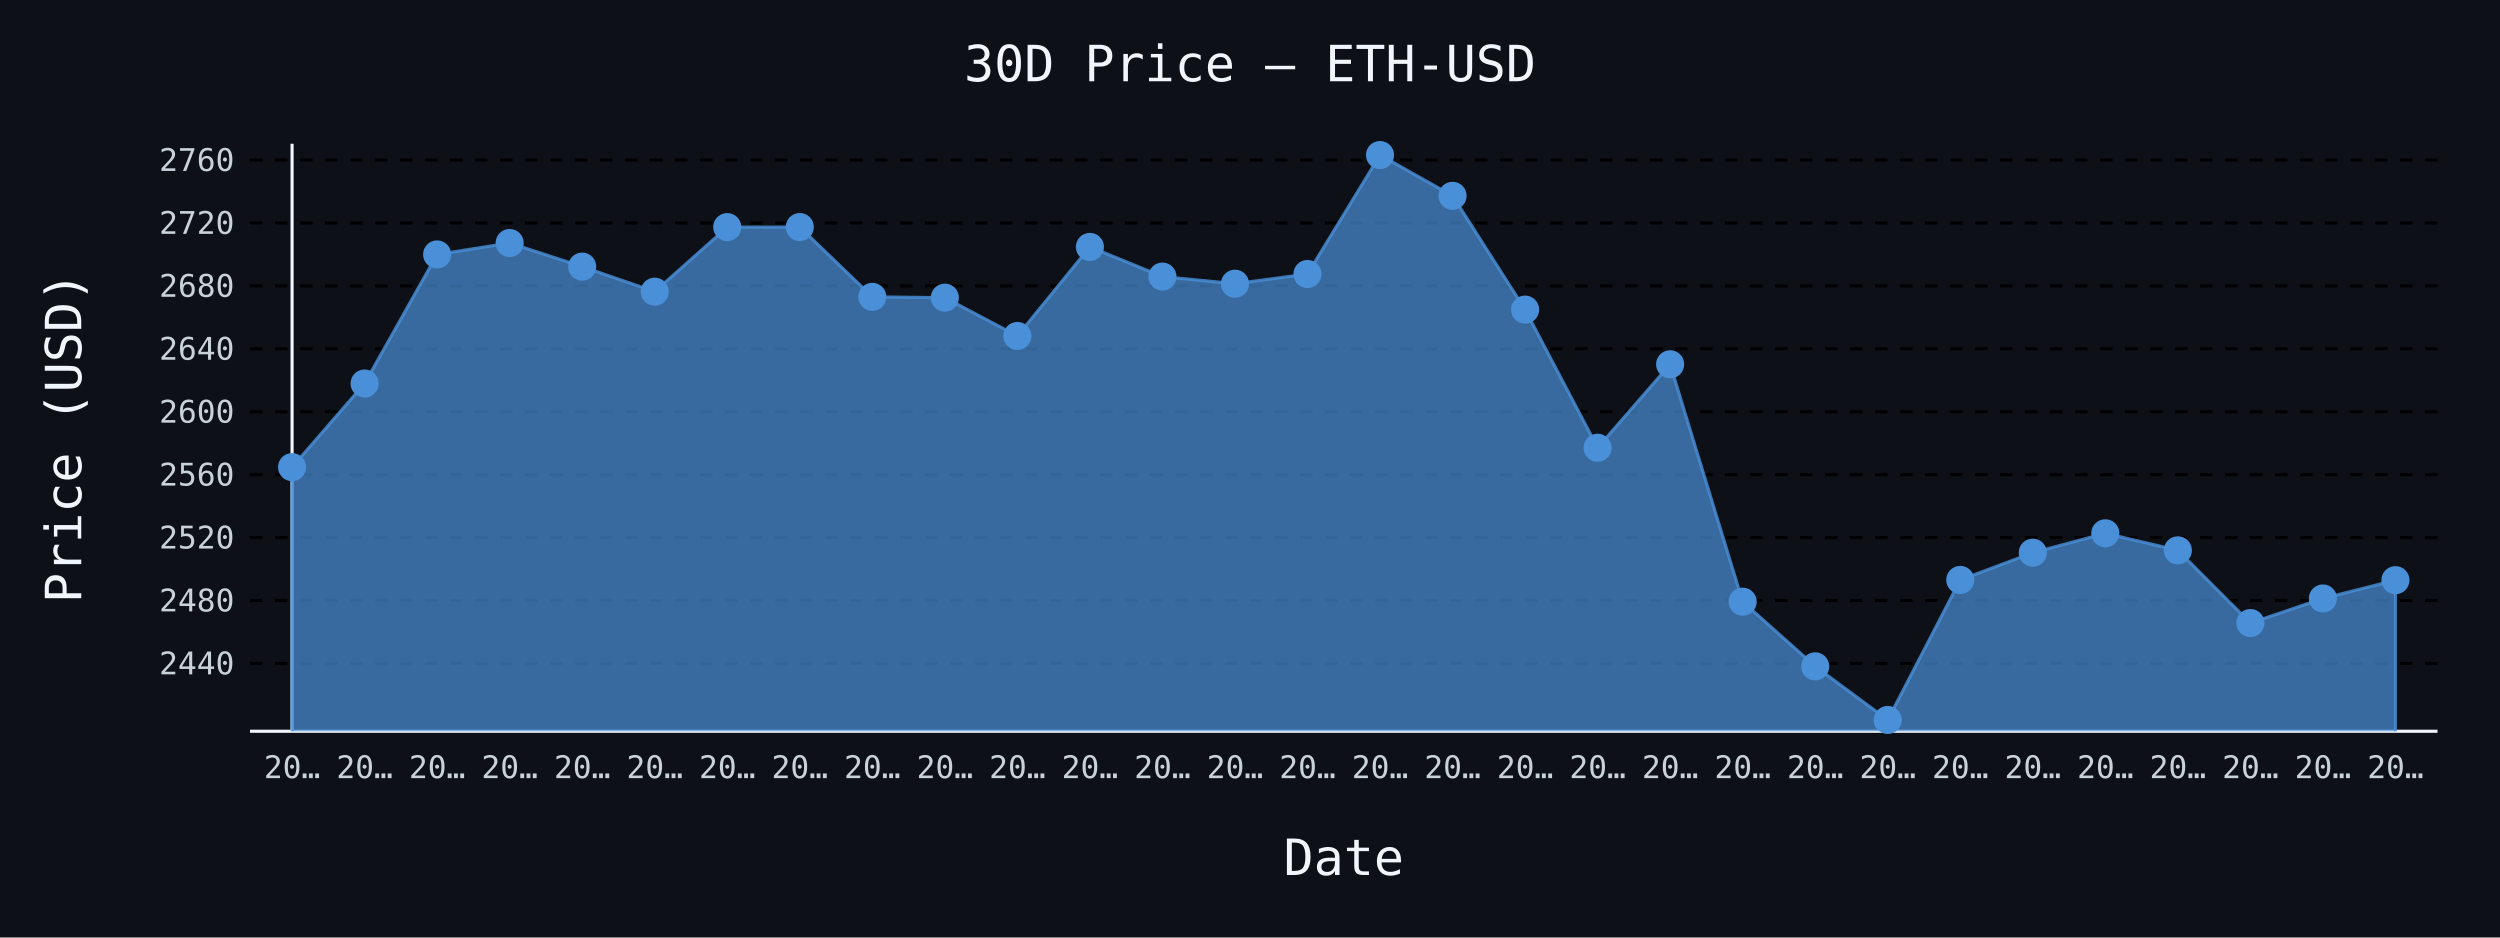
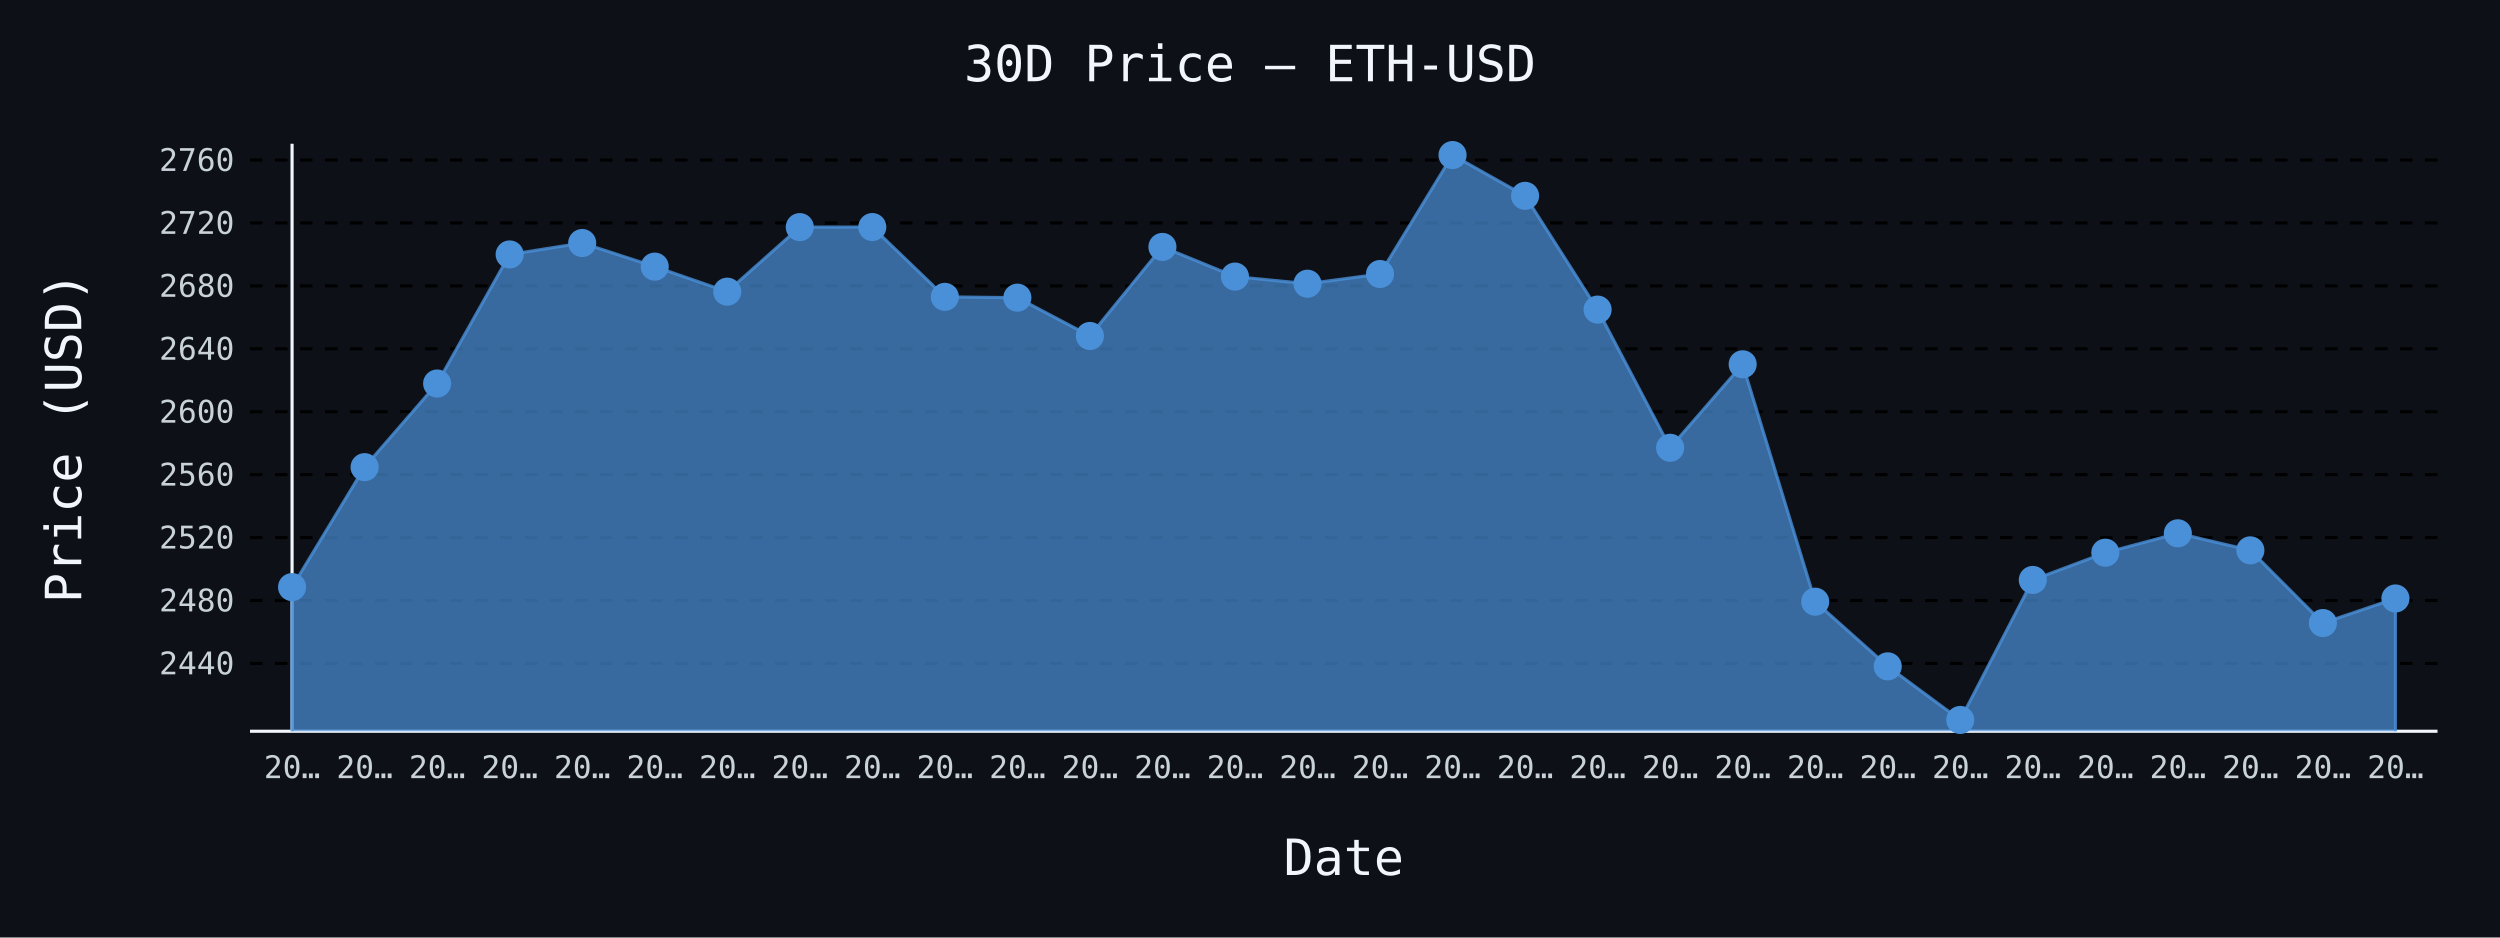
- <svg xmlns="http://www.w3.org/2000/svg" id="chart-1057fa7c-0643-44cd-9e0e-0b8db9a1cf33" class="pygal-chart" viewBox="0 0 800 300">
+ <svg xmlns="http://www.w3.org/2000/svg" id="chart-a2cc433d-555a-4bad-a6ff-414872b37894" class="pygal-chart" viewBox="0 0 800 300">
  <defs>
-     <style type="text/css">#chart-1057fa7c-0643-44cd-9e0e-0b8db9a1cf33{-webkit-user-select:none;-webkit-font-smoothing:antialiased;font-family:monospace}#chart-1057fa7c-0643-44cd-9e0e-0b8db9a1cf33 .title{font-family:monospace;font-size:16px}#chart-1057fa7c-0643-44cd-9e0e-0b8db9a1cf33 .legends .legend text{font-family:monospace;font-size:14px}#chart-1057fa7c-0643-44cd-9e0e-0b8db9a1cf33 .axis text{font-family:monospace;font-size:10px}#chart-1057fa7c-0643-44cd-9e0e-0b8db9a1cf33 .axis text.major{font-family:monospace;font-size:10px}#chart-1057fa7c-0643-44cd-9e0e-0b8db9a1cf33 .text-overlay text.value{font-family:monospace;font-size:16px}#chart-1057fa7c-0643-44cd-9e0e-0b8db9a1cf33 .text-overlay text.label{font-family:monospace;font-size:10px}#chart-1057fa7c-0643-44cd-9e0e-0b8db9a1cf33 .tooltip{font-family:monospace;font-size:14px}#chart-1057fa7c-0643-44cd-9e0e-0b8db9a1cf33 text.no_data{font-family:monospace;font-size:64px}
- #chart-1057fa7c-0643-44cd-9e0e-0b8db9a1cf33{background-color:#0d1117}#chart-1057fa7c-0643-44cd-9e0e-0b8db9a1cf33 path,#chart-1057fa7c-0643-44cd-9e0e-0b8db9a1cf33 line,#chart-1057fa7c-0643-44cd-9e0e-0b8db9a1cf33 rect,#chart-1057fa7c-0643-44cd-9e0e-0b8db9a1cf33 circle{-webkit-transition:150ms;-moz-transition:150ms;transition:150ms}#chart-1057fa7c-0643-44cd-9e0e-0b8db9a1cf33 .graph &gt; .background{fill:#0d1117}#chart-1057fa7c-0643-44cd-9e0e-0b8db9a1cf33 .plot &gt; .background{fill:#0d1117}#chart-1057fa7c-0643-44cd-9e0e-0b8db9a1cf33 .graph{fill:#c9d1d9}#chart-1057fa7c-0643-44cd-9e0e-0b8db9a1cf33 text.no_data{fill:#f0f6fc}#chart-1057fa7c-0643-44cd-9e0e-0b8db9a1cf33 .title{fill:#f0f6fc}#chart-1057fa7c-0643-44cd-9e0e-0b8db9a1cf33 .legends .legend text{fill:#c9d1d9}#chart-1057fa7c-0643-44cd-9e0e-0b8db9a1cf33 .legends .legend:hover text{fill:#f0f6fc}#chart-1057fa7c-0643-44cd-9e0e-0b8db9a1cf33 .axis .line{stroke:#f0f6fc}#chart-1057fa7c-0643-44cd-9e0e-0b8db9a1cf33 .axis .guide.line{stroke:#8b949e}#chart-1057fa7c-0643-44cd-9e0e-0b8db9a1cf33 .axis .major.line{stroke:#c9d1d9}#chart-1057fa7c-0643-44cd-9e0e-0b8db9a1cf33 .axis text.major{fill:#f0f6fc}#chart-1057fa7c-0643-44cd-9e0e-0b8db9a1cf33 .axis.y .guides:hover .guide.line,#chart-1057fa7c-0643-44cd-9e0e-0b8db9a1cf33 .line-graph .axis.x .guides:hover .guide.line,#chart-1057fa7c-0643-44cd-9e0e-0b8db9a1cf33 .stackedline-graph .axis.x .guides:hover .guide.line,#chart-1057fa7c-0643-44cd-9e0e-0b8db9a1cf33 .xy-graph .axis.x .guides:hover .guide.line{stroke:#f0f6fc}#chart-1057fa7c-0643-44cd-9e0e-0b8db9a1cf33 .axis .guides:hover text{fill:#f0f6fc}#chart-1057fa7c-0643-44cd-9e0e-0b8db9a1cf33 .reactive{fill-opacity:.7;stroke-opacity:.8;stroke-width:1}#chart-1057fa7c-0643-44cd-9e0e-0b8db9a1cf33 .ci{stroke:#c9d1d9}#chart-1057fa7c-0643-44cd-9e0e-0b8db9a1cf33 .reactive.active,#chart-1057fa7c-0643-44cd-9e0e-0b8db9a1cf33 .active .reactive{fill-opacity:.8;stroke-opacity:.9;stroke-width:4}#chart-1057fa7c-0643-44cd-9e0e-0b8db9a1cf33 .ci .reactive.active{stroke-width:1.5}#chart-1057fa7c-0643-44cd-9e0e-0b8db9a1cf33 .series text{fill:#f0f6fc}#chart-1057fa7c-0643-44cd-9e0e-0b8db9a1cf33 .tooltip rect{fill:#0d1117;stroke:#f0f6fc;-webkit-transition:opacity 150ms;-moz-transition:opacity 150ms;transition:opacity 150ms}#chart-1057fa7c-0643-44cd-9e0e-0b8db9a1cf33 .tooltip .label{fill:#c9d1d9}#chart-1057fa7c-0643-44cd-9e0e-0b8db9a1cf33 .tooltip .label{fill:#c9d1d9}#chart-1057fa7c-0643-44cd-9e0e-0b8db9a1cf33 .tooltip .legend{font-size:.8em;fill:#8b949e}#chart-1057fa7c-0643-44cd-9e0e-0b8db9a1cf33 .tooltip .x_label{font-size:.6em;fill:#f0f6fc}#chart-1057fa7c-0643-44cd-9e0e-0b8db9a1cf33 .tooltip .xlink{font-size:.5em;text-decoration:underline}#chart-1057fa7c-0643-44cd-9e0e-0b8db9a1cf33 .tooltip .value{font-size:1.5em}#chart-1057fa7c-0643-44cd-9e0e-0b8db9a1cf33 .bound{font-size:.5em}#chart-1057fa7c-0643-44cd-9e0e-0b8db9a1cf33 .max-value{font-size:.75em;fill:#8b949e}#chart-1057fa7c-0643-44cd-9e0e-0b8db9a1cf33 .map-element{fill:#0d1117;stroke:#8b949e !important}#chart-1057fa7c-0643-44cd-9e0e-0b8db9a1cf33 .map-element .reactive{fill-opacity:inherit;stroke-opacity:inherit}#chart-1057fa7c-0643-44cd-9e0e-0b8db9a1cf33 .color-0,#chart-1057fa7c-0643-44cd-9e0e-0b8db9a1cf33 .color-0 a:visited{stroke:#4a90d9;fill:#4a90d9}#chart-1057fa7c-0643-44cd-9e0e-0b8db9a1cf33 .text-overlay .color-0 text{fill:black}
- #chart-1057fa7c-0643-44cd-9e0e-0b8db9a1cf33 text.no_data{text-anchor:middle}#chart-1057fa7c-0643-44cd-9e0e-0b8db9a1cf33 .guide.line{fill:none}#chart-1057fa7c-0643-44cd-9e0e-0b8db9a1cf33 .centered{text-anchor:middle}#chart-1057fa7c-0643-44cd-9e0e-0b8db9a1cf33 .title{text-anchor:middle}#chart-1057fa7c-0643-44cd-9e0e-0b8db9a1cf33 .legends .legend text{fill-opacity:1}#chart-1057fa7c-0643-44cd-9e0e-0b8db9a1cf33 .axis.x text{text-anchor:middle}#chart-1057fa7c-0643-44cd-9e0e-0b8db9a1cf33 .axis.x:not(.web) text[transform]{text-anchor:start}#chart-1057fa7c-0643-44cd-9e0e-0b8db9a1cf33 .axis.x:not(.web) text[transform].backwards{text-anchor:end}#chart-1057fa7c-0643-44cd-9e0e-0b8db9a1cf33 .axis.y text{text-anchor:end}#chart-1057fa7c-0643-44cd-9e0e-0b8db9a1cf33 .axis.y text[transform].backwards{text-anchor:start}#chart-1057fa7c-0643-44cd-9e0e-0b8db9a1cf33 .axis.y2 text{text-anchor:start}#chart-1057fa7c-0643-44cd-9e0e-0b8db9a1cf33 .axis.y2 text[transform].backwards{text-anchor:end}#chart-1057fa7c-0643-44cd-9e0e-0b8db9a1cf33 .axis .guide.line{stroke-dasharray:4,4;stroke:black}#chart-1057fa7c-0643-44cd-9e0e-0b8db9a1cf33 .axis .major.guide.line{stroke-dasharray:6,6;stroke:black}#chart-1057fa7c-0643-44cd-9e0e-0b8db9a1cf33 .horizontal .axis.y .guide.line,#chart-1057fa7c-0643-44cd-9e0e-0b8db9a1cf33 .horizontal .axis.y2 .guide.line,#chart-1057fa7c-0643-44cd-9e0e-0b8db9a1cf33 .vertical .axis.x .guide.line{opacity:0}#chart-1057fa7c-0643-44cd-9e0e-0b8db9a1cf33 .horizontal .axis.always_show .guide.line,#chart-1057fa7c-0643-44cd-9e0e-0b8db9a1cf33 .vertical .axis.always_show .guide.line{opacity:1 !important}#chart-1057fa7c-0643-44cd-9e0e-0b8db9a1cf33 .axis.y .guides:hover .guide.line,#chart-1057fa7c-0643-44cd-9e0e-0b8db9a1cf33 .axis.y2 .guides:hover .guide.line,#chart-1057fa7c-0643-44cd-9e0e-0b8db9a1cf33 .axis.x .guides:hover .guide.line{opacity:1}#chart-1057fa7c-0643-44cd-9e0e-0b8db9a1cf33 .axis .guides:hover text{opacity:1}#chart-1057fa7c-0643-44cd-9e0e-0b8db9a1cf33 .nofill{fill:none}#chart-1057fa7c-0643-44cd-9e0e-0b8db9a1cf33 .subtle-fill{fill-opacity:.2}#chart-1057fa7c-0643-44cd-9e0e-0b8db9a1cf33 .dot{stroke-width:1px;fill-opacity:1;stroke-opacity:1}#chart-1057fa7c-0643-44cd-9e0e-0b8db9a1cf33 .dot.active{stroke-width:5px}#chart-1057fa7c-0643-44cd-9e0e-0b8db9a1cf33 .dot.negative{fill:transparent}#chart-1057fa7c-0643-44cd-9e0e-0b8db9a1cf33 text,#chart-1057fa7c-0643-44cd-9e0e-0b8db9a1cf33 tspan{stroke:none !important}#chart-1057fa7c-0643-44cd-9e0e-0b8db9a1cf33 .series text.active{opacity:1}#chart-1057fa7c-0643-44cd-9e0e-0b8db9a1cf33 .tooltip rect{fill-opacity:.95;stroke-width:.5}#chart-1057fa7c-0643-44cd-9e0e-0b8db9a1cf33 .tooltip text{fill-opacity:1}#chart-1057fa7c-0643-44cd-9e0e-0b8db9a1cf33 .showable{visibility:hidden}#chart-1057fa7c-0643-44cd-9e0e-0b8db9a1cf33 .showable.shown{visibility:visible}#chart-1057fa7c-0643-44cd-9e0e-0b8db9a1cf33 .gauge-background{fill:rgba(229,229,229,1);stroke:none}#chart-1057fa7c-0643-44cd-9e0e-0b8db9a1cf33 .bg-lines{stroke:#0d1117;stroke-width:2px}</style>
+     <style type="text/css">#chart-a2cc433d-555a-4bad-a6ff-414872b37894{-webkit-user-select:none;-webkit-font-smoothing:antialiased;font-family:monospace}#chart-a2cc433d-555a-4bad-a6ff-414872b37894 .title{font-family:monospace;font-size:16px}#chart-a2cc433d-555a-4bad-a6ff-414872b37894 .legends .legend text{font-family:monospace;font-size:14px}#chart-a2cc433d-555a-4bad-a6ff-414872b37894 .axis text{font-family:monospace;font-size:10px}#chart-a2cc433d-555a-4bad-a6ff-414872b37894 .axis text.major{font-family:monospace;font-size:10px}#chart-a2cc433d-555a-4bad-a6ff-414872b37894 .text-overlay text.value{font-family:monospace;font-size:16px}#chart-a2cc433d-555a-4bad-a6ff-414872b37894 .text-overlay text.label{font-family:monospace;font-size:10px}#chart-a2cc433d-555a-4bad-a6ff-414872b37894 .tooltip{font-family:monospace;font-size:14px}#chart-a2cc433d-555a-4bad-a6ff-414872b37894 text.no_data{font-family:monospace;font-size:64px}
+ #chart-a2cc433d-555a-4bad-a6ff-414872b37894{background-color:#0d1117}#chart-a2cc433d-555a-4bad-a6ff-414872b37894 path,#chart-a2cc433d-555a-4bad-a6ff-414872b37894 line,#chart-a2cc433d-555a-4bad-a6ff-414872b37894 rect,#chart-a2cc433d-555a-4bad-a6ff-414872b37894 circle{-webkit-transition:150ms;-moz-transition:150ms;transition:150ms}#chart-a2cc433d-555a-4bad-a6ff-414872b37894 .graph &gt; .background{fill:#0d1117}#chart-a2cc433d-555a-4bad-a6ff-414872b37894 .plot &gt; .background{fill:#0d1117}#chart-a2cc433d-555a-4bad-a6ff-414872b37894 .graph{fill:#c9d1d9}#chart-a2cc433d-555a-4bad-a6ff-414872b37894 text.no_data{fill:#f0f6fc}#chart-a2cc433d-555a-4bad-a6ff-414872b37894 .title{fill:#f0f6fc}#chart-a2cc433d-555a-4bad-a6ff-414872b37894 .legends .legend text{fill:#c9d1d9}#chart-a2cc433d-555a-4bad-a6ff-414872b37894 .legends .legend:hover text{fill:#f0f6fc}#chart-a2cc433d-555a-4bad-a6ff-414872b37894 .axis .line{stroke:#f0f6fc}#chart-a2cc433d-555a-4bad-a6ff-414872b37894 .axis .guide.line{stroke:#8b949e}#chart-a2cc433d-555a-4bad-a6ff-414872b37894 .axis .major.line{stroke:#c9d1d9}#chart-a2cc433d-555a-4bad-a6ff-414872b37894 .axis text.major{fill:#f0f6fc}#chart-a2cc433d-555a-4bad-a6ff-414872b37894 .axis.y .guides:hover .guide.line,#chart-a2cc433d-555a-4bad-a6ff-414872b37894 .line-graph .axis.x .guides:hover .guide.line,#chart-a2cc433d-555a-4bad-a6ff-414872b37894 .stackedline-graph .axis.x .guides:hover .guide.line,#chart-a2cc433d-555a-4bad-a6ff-414872b37894 .xy-graph .axis.x .guides:hover .guide.line{stroke:#f0f6fc}#chart-a2cc433d-555a-4bad-a6ff-414872b37894 .axis .guides:hover text{fill:#f0f6fc}#chart-a2cc433d-555a-4bad-a6ff-414872b37894 .reactive{fill-opacity:.7;stroke-opacity:.8;stroke-width:1}#chart-a2cc433d-555a-4bad-a6ff-414872b37894 .ci{stroke:#c9d1d9}#chart-a2cc433d-555a-4bad-a6ff-414872b37894 .reactive.active,#chart-a2cc433d-555a-4bad-a6ff-414872b37894 .active .reactive{fill-opacity:.8;stroke-opacity:.9;stroke-width:4}#chart-a2cc433d-555a-4bad-a6ff-414872b37894 .ci .reactive.active{stroke-width:1.5}#chart-a2cc433d-555a-4bad-a6ff-414872b37894 .series text{fill:#f0f6fc}#chart-a2cc433d-555a-4bad-a6ff-414872b37894 .tooltip rect{fill:#0d1117;stroke:#f0f6fc;-webkit-transition:opacity 150ms;-moz-transition:opacity 150ms;transition:opacity 150ms}#chart-a2cc433d-555a-4bad-a6ff-414872b37894 .tooltip .label{fill:#c9d1d9}#chart-a2cc433d-555a-4bad-a6ff-414872b37894 .tooltip .label{fill:#c9d1d9}#chart-a2cc433d-555a-4bad-a6ff-414872b37894 .tooltip .legend{font-size:.8em;fill:#8b949e}#chart-a2cc433d-555a-4bad-a6ff-414872b37894 .tooltip .x_label{font-size:.6em;fill:#f0f6fc}#chart-a2cc433d-555a-4bad-a6ff-414872b37894 .tooltip .xlink{font-size:.5em;text-decoration:underline}#chart-a2cc433d-555a-4bad-a6ff-414872b37894 .tooltip .value{font-size:1.5em}#chart-a2cc433d-555a-4bad-a6ff-414872b37894 .bound{font-size:.5em}#chart-a2cc433d-555a-4bad-a6ff-414872b37894 .max-value{font-size:.75em;fill:#8b949e}#chart-a2cc433d-555a-4bad-a6ff-414872b37894 .map-element{fill:#0d1117;stroke:#8b949e !important}#chart-a2cc433d-555a-4bad-a6ff-414872b37894 .map-element .reactive{fill-opacity:inherit;stroke-opacity:inherit}#chart-a2cc433d-555a-4bad-a6ff-414872b37894 .color-0,#chart-a2cc433d-555a-4bad-a6ff-414872b37894 .color-0 a:visited{stroke:#4a90d9;fill:#4a90d9}#chart-a2cc433d-555a-4bad-a6ff-414872b37894 .text-overlay .color-0 text{fill:black}
+ #chart-a2cc433d-555a-4bad-a6ff-414872b37894 text.no_data{text-anchor:middle}#chart-a2cc433d-555a-4bad-a6ff-414872b37894 .guide.line{fill:none}#chart-a2cc433d-555a-4bad-a6ff-414872b37894 .centered{text-anchor:middle}#chart-a2cc433d-555a-4bad-a6ff-414872b37894 .title{text-anchor:middle}#chart-a2cc433d-555a-4bad-a6ff-414872b37894 .legends .legend text{fill-opacity:1}#chart-a2cc433d-555a-4bad-a6ff-414872b37894 .axis.x text{text-anchor:middle}#chart-a2cc433d-555a-4bad-a6ff-414872b37894 .axis.x:not(.web) text[transform]{text-anchor:start}#chart-a2cc433d-555a-4bad-a6ff-414872b37894 .axis.x:not(.web) text[transform].backwards{text-anchor:end}#chart-a2cc433d-555a-4bad-a6ff-414872b37894 .axis.y text{text-anchor:end}#chart-a2cc433d-555a-4bad-a6ff-414872b37894 .axis.y text[transform].backwards{text-anchor:start}#chart-a2cc433d-555a-4bad-a6ff-414872b37894 .axis.y2 text{text-anchor:start}#chart-a2cc433d-555a-4bad-a6ff-414872b37894 .axis.y2 text[transform].backwards{text-anchor:end}#chart-a2cc433d-555a-4bad-a6ff-414872b37894 .axis .guide.line{stroke-dasharray:4,4;stroke:black}#chart-a2cc433d-555a-4bad-a6ff-414872b37894 .axis .major.guide.line{stroke-dasharray:6,6;stroke:black}#chart-a2cc433d-555a-4bad-a6ff-414872b37894 .horizontal .axis.y .guide.line,#chart-a2cc433d-555a-4bad-a6ff-414872b37894 .horizontal .axis.y2 .guide.line,#chart-a2cc433d-555a-4bad-a6ff-414872b37894 .vertical .axis.x .guide.line{opacity:0}#chart-a2cc433d-555a-4bad-a6ff-414872b37894 .horizontal .axis.always_show .guide.line,#chart-a2cc433d-555a-4bad-a6ff-414872b37894 .vertical .axis.always_show .guide.line{opacity:1 !important}#chart-a2cc433d-555a-4bad-a6ff-414872b37894 .axis.y .guides:hover .guide.line,#chart-a2cc433d-555a-4bad-a6ff-414872b37894 .axis.y2 .guides:hover .guide.line,#chart-a2cc433d-555a-4bad-a6ff-414872b37894 .axis.x .guides:hover .guide.line{opacity:1}#chart-a2cc433d-555a-4bad-a6ff-414872b37894 .axis .guides:hover text{opacity:1}#chart-a2cc433d-555a-4bad-a6ff-414872b37894 .nofill{fill:none}#chart-a2cc433d-555a-4bad-a6ff-414872b37894 .subtle-fill{fill-opacity:.2}#chart-a2cc433d-555a-4bad-a6ff-414872b37894 .dot{stroke-width:1px;fill-opacity:1;stroke-opacity:1}#chart-a2cc433d-555a-4bad-a6ff-414872b37894 .dot.active{stroke-width:5px}#chart-a2cc433d-555a-4bad-a6ff-414872b37894 .dot.negative{fill:transparent}#chart-a2cc433d-555a-4bad-a6ff-414872b37894 text,#chart-a2cc433d-555a-4bad-a6ff-414872b37894 tspan{stroke:none !important}#chart-a2cc433d-555a-4bad-a6ff-414872b37894 .series text.active{opacity:1}#chart-a2cc433d-555a-4bad-a6ff-414872b37894 .tooltip rect{fill-opacity:.95;stroke-width:.5}#chart-a2cc433d-555a-4bad-a6ff-414872b37894 .tooltip text{fill-opacity:1}#chart-a2cc433d-555a-4bad-a6ff-414872b37894 .showable{visibility:hidden}#chart-a2cc433d-555a-4bad-a6ff-414872b37894 .showable.shown{visibility:visible}#chart-a2cc433d-555a-4bad-a6ff-414872b37894 .gauge-background{fill:rgba(229,229,229,1);stroke:none}#chart-a2cc433d-555a-4bad-a6ff-414872b37894 .bg-lines{stroke:#0d1117;stroke-width:2px}</style>
  </defs>
  <g class="graph line-graph vertical">
    <rect x="0" y="0" width="800" height="300" class="background" />
    <g transform="translate(80, 46)" class="plot">
      <rect x="0" y="0" width="700.0" height="188" class="background" />
      <g class="axis y always_show">
        <path d="M0 188 h700" class="line" />
        <g class="guides">
          <path d="M0 166.293 h700" class="guide line" />
          <text x="-5" y="169.793" class="">2440</text>
        </g>
        <g class="guides">
          <path d="M0 146.157 h700" class="guide line" />
          <text x="-5" y="149.657" class="">2480</text>
        </g>
        <g class="guides">
          <path d="M0 126.021 h700" class="guide line" />
          <text x="-5" y="129.521" class="">2520</text>
        </g>
        <g class="guides">
          <path d="M0 105.885 h700" class="guide line" />
          <text x="-5" y="109.385" class="">2560</text>
        </g>
        <g class="guides">
          <path d="M0 85.749 h700" class="guide line" />
          <text x="-5" y="89.249" class="">2600</text>
        </g>
        <g class="guides">
          <path d="M0 65.614 h700" class="guide line" />
          <text x="-5" y="69.114" class="">2640</text>
        </g>
        <g class="guides">
          <path d="M0 45.478 h700" class="guide line" />
          <text x="-5" y="48.978" class="">2680</text>
        </g>
        <g class="guides">
          <path d="M0 25.342 h700" class="guide line" />
          <text x="-5" y="28.842" class="">2720</text>
        </g>
        <g class="guides">
          <path d="M0 5.206 h700" class="guide line" />
          <text x="-5" y="8.706" class="">2760</text>
        </g>
      </g>
      <g class="axis x">
        <g class="guides">
          <path d="M13.462 0 v188" class="line" />
          <text x="13.462" y="203.0" class="">20…</text>
        </g>
        <g class="guides">
          <path d="M36.671 0 v188" class="guide line" />
          <text x="36.671" y="203.0" class="">20…</text>
        </g>
        <g class="guides">
          <path d="M59.881 0 v188" class="guide line" />
          <text x="59.881" y="203.0" class="">20…</text>
        </g>
        <g class="guides">
          <path d="M83.09 0 v188" class="guide line" />
          <text x="83.09" y="203.0" class="">20…</text>
        </g>
        <g class="guides">
          <path d="M106.3 0 v188" class="guide line" />
          <text x="106.3" y="203.0" class="">20…</text>
        </g>
        <g class="guides">
          <path d="M129.509 0 v188" class="guide line" />
          <text x="129.509" y="203.0" class="">20…</text>
        </g>
        <g class="guides">
          <path d="M152.719 0 v188" class="guide line" />
          <text x="152.719" y="203.0" class="">20…</text>
        </g>
        <g class="guides">
          <path d="M175.928 0 v188" class="guide line" />
          <text x="175.928" y="203.0" class="">20…</text>
        </g>
        <g class="guides">
          <path d="M199.138 0 v188" class="guide line" />
          <text x="199.138" y="203.0" class="">20…</text>
        </g>
        <g class="guides">
          <path d="M222.347 0 v188" class="guide line" />
          <text x="222.347" y="203.0" class="">20…</text>
        </g>
        <g class="guides">
          <path d="M245.557 0 v188" class="guide line" />
          <text x="245.557" y="203.0" class="">20…</text>
        </g>
        <g class="guides">
          <path d="M268.767 0 v188" class="guide line" />
          <text x="268.767" y="203.0" class="">20…</text>
        </g>
        <g class="guides">
          <path d="M291.976 0 v188" class="guide line" />
          <text x="291.976" y="203.0" class="">20…</text>
        </g>
        <g class="guides">
          <path d="M315.186 0 v188" class="guide line" />
          <text x="315.186" y="203.0" class="">20…</text>
        </g>
        <g class="guides">
          <path d="M338.395 0 v188" class="guide line" />
          <text x="338.395" y="203.0" class="">20…</text>
        </g>
        <g class="guides">
          <path d="M361.605 0 v188" class="guide line" />
          <text x="361.605" y="203.0" class="">20…</text>
        </g>
        <g class="guides">
          <path d="M384.814 0 v188" class="guide line" />
          <text x="384.814" y="203.0" class="">20…</text>
        </g>
        <g class="guides">
          <path d="M408.024 0 v188" class="guide line" />
          <text x="408.024" y="203.0" class="">20…</text>
        </g>
        <g class="guides">
          <path d="M431.233 0 v188" class="guide line" />
          <text x="431.233" y="203.0" class="">20…</text>
        </g>
        <g class="guides">
          <path d="M454.443 0 v188" class="guide line" />
          <text x="454.443" y="203.0" class="">20…</text>
        </g>
        <g class="guides">
          <path d="M477.653 0 v188" class="guide line" />
          <text x="477.653" y="203.0" class="">20…</text>
        </g>
        <g class="guides">
          <path d="M500.862 0 v188" class="guide line" />
          <text x="500.862" y="203.0" class="">20…</text>
        </g>
        <g class="guides">
          <path d="M524.072 0 v188" class="guide line" />
          <text x="524.072" y="203.0" class="">20…</text>
        </g>
        <g class="guides">
          <path d="M547.281 0 v188" class="guide line" />
          <text x="547.281" y="203.0" class="">20…</text>
        </g>
        <g class="guides">
          <path d="M570.491 0 v188" class="guide line" />
          <text x="570.491" y="203.0" class="">20…</text>
        </g>
        <g class="guides">
          <path d="M593.7 0 v188" class="guide line" />
          <text x="593.7" y="203.0" class="">20…</text>
        </g>
        <g class="guides">
          <path d="M616.91 0 v188" class="guide line" />
          <text x="616.91" y="203.0" class="">20…</text>
        </g>
        <g class="guides">
          <path d="M640.119 0 v188" class="guide line" />
          <text x="640.119" y="203.0" class="">20…</text>
        </g>
        <g class="guides">
          <path d="M663.329 0 v188" class="guide line" />
          <text x="663.329" y="203.0" class="">20…</text>
        </g>
        <g class="guides">
          <path d="M686.538 0 v188" class="guide line" />
          <text x="686.538" y="203.0" class="">20…</text>
        </g>
      </g>
      <g class="series serie-0 color-0">
-         <path d="M13.462 188 L13.462 103.489 36.671 76.729 59.881 35.42 83.09 31.765 106.3 39.316 129.509 47.335 152.719 26.676 175.928 26.656 199.138 48.996 222.347 49.253 245.557 61.511 268.767 33.014 291.976 42.508 315.186 44.788 338.395 41.682 361.605 3.615 384.814 16.668 408.024 53.074 431.233 97.287 454.443 70.577 477.653 146.539 500.862 167.234 524.072 184.385 547.281 139.582 570.491 130.864 593.7 124.657 616.91 130.109 640.119 153.375 663.329 145.512 686.538 139.653 686.538 188" class="line reactive" />
+         <path d="M13.462 188 L13.462 141.873 36.671 103.489 59.881 76.729 83.09 35.42 106.3 31.765 129.509 39.316 152.719 47.335 175.928 26.676 199.138 26.656 222.347 48.996 245.557 49.253 268.767 61.511 291.976 33.014 315.186 42.508 338.395 44.788 361.605 41.682 384.814 3.615 408.024 16.668 431.233 53.074 454.443 97.287 477.653 70.577 500.862 146.539 524.072 167.234 547.281 184.385 570.491 139.582 593.7 130.864 616.91 124.657 640.119 130.109 663.329 153.375 686.538 145.512 686.538 188" class="line reactive" />
      </g>
    </g>
    <g class="titles">
      <text x="400.0" y="26" class="title plot_title">30D Price — ETH-USD</text>
      <text x="430.0" y="280" class="title">Date</text>
      <text x="0" y="166.0" class="title" transform="rotate(-90 0 140)">Price (USD)</text>
    </g>
    <g transform="translate(80, 46)" class="plot overlay">
      <g class="series serie-0 color-0">
        <g class="dots">
-           <circle cx="13.462" cy="103.489" r="4" class="dot reactive tooltip-trigger" />
-         </g>
-         <g class="dots">
-           <circle cx="36.671" cy="76.729" r="4" class="dot reactive tooltip-trigger" />
-         </g>
-         <g class="dots">
-           <circle cx="59.881" cy="35.42" r="4" class="dot reactive tooltip-trigger" />
-         </g>
-         <g class="dots">
-           <circle cx="83.09" cy="31.765" r="4" class="dot reactive tooltip-trigger" />
-         </g>
-         <g class="dots">
-           <circle cx="106.3" cy="39.316" r="4" class="dot reactive tooltip-trigger" />
-         </g>
-         <g class="dots">
-           <circle cx="129.509" cy="47.335" r="4" class="dot reactive tooltip-trigger" />
-         </g>
-         <g class="dots">
-           <circle cx="152.719" cy="26.676" r="4" class="dot reactive tooltip-trigger" />
-         </g>
-         <g class="dots">
-           <circle cx="175.928" cy="26.656" r="4" class="dot reactive tooltip-trigger" />
-         </g>
-         <g class="dots">
-           <circle cx="199.138" cy="48.996" r="4" class="dot reactive tooltip-trigger" />
-         </g>
-         <g class="dots">
-           <circle cx="222.347" cy="49.253" r="4" class="dot reactive tooltip-trigger" />
-         </g>
-         <g class="dots">
-           <circle cx="245.557" cy="61.511" r="4" class="dot reactive tooltip-trigger" />
-         </g>
-         <g class="dots">
-           <circle cx="268.767" cy="33.014" r="4" class="dot reactive tooltip-trigger" />
-         </g>
-         <g class="dots">
-           <circle cx="291.976" cy="42.508" r="4" class="dot reactive tooltip-trigger" />
-         </g>
-         <g class="dots">
-           <circle cx="315.186" cy="44.788" r="4" class="dot reactive tooltip-trigger" />
-         </g>
-         <g class="dots">
-           <circle cx="338.395" cy="41.682" r="4" class="dot reactive tooltip-trigger" />
-         </g>
-         <g class="dots">
-           <circle cx="361.605" cy="3.615" r="4" class="dot reactive tooltip-trigger" />
-         </g>
-         <g class="dots">
-           <circle cx="384.814" cy="16.668" r="4" class="dot reactive tooltip-trigger" />
-         </g>
-         <g class="dots">
-           <circle cx="408.024" cy="53.074" r="4" class="dot reactive tooltip-trigger" />
-         </g>
-         <g class="dots">
-           <circle cx="431.233" cy="97.287" r="4" class="dot reactive tooltip-trigger" />
-         </g>
-         <g class="dots">
-           <circle cx="454.443" cy="70.577" r="4" class="dot reactive tooltip-trigger" />
-         </g>
-         <g class="dots">
-           <circle cx="477.653" cy="146.539" r="4" class="dot reactive tooltip-trigger" />
-         </g>
-         <g class="dots">
-           <circle cx="500.862" cy="167.234" r="4" class="dot reactive tooltip-trigger" />
-         </g>
-         <g class="dots">
-           <circle cx="524.072" cy="184.385" r="4" class="dot reactive tooltip-trigger" />
-         </g>
-         <g class="dots">
-           <circle cx="547.281" cy="139.582" r="4" class="dot reactive tooltip-trigger" />
-         </g>
-         <g class="dots">
-           <circle cx="570.491" cy="130.864" r="4" class="dot reactive tooltip-trigger" />
-         </g>
-         <g class="dots">
-           <circle cx="593.7" cy="124.657" r="4" class="dot reactive tooltip-trigger" />
-         </g>
-         <g class="dots">
-           <circle cx="616.91" cy="130.109" r="4" class="dot reactive tooltip-trigger" />
-         </g>
-         <g class="dots">
-           <circle cx="640.119" cy="153.375" r="4" class="dot reactive tooltip-trigger" />
-         </g>
-         <g class="dots">
-           <circle cx="663.329" cy="145.512" r="4" class="dot reactive tooltip-trigger" />
-         </g>
-         <g class="dots">
-           <circle cx="686.538" cy="139.653" r="4" class="dot reactive tooltip-trigger" />
+           <circle cx="13.462" cy="141.873" r="4" class="dot reactive tooltip-trigger" />
+         </g>
+         <g class="dots">
+           <circle cx="36.671" cy="103.489" r="4" class="dot reactive tooltip-trigger" />
+         </g>
+         <g class="dots">
+           <circle cx="59.881" cy="76.729" r="4" class="dot reactive tooltip-trigger" />
+         </g>
+         <g class="dots">
+           <circle cx="83.09" cy="35.42" r="4" class="dot reactive tooltip-trigger" />
+         </g>
+         <g class="dots">
+           <circle cx="106.3" cy="31.765" r="4" class="dot reactive tooltip-trigger" />
+         </g>
+         <g class="dots">
+           <circle cx="129.509" cy="39.316" r="4" class="dot reactive tooltip-trigger" />
+         </g>
+         <g class="dots">
+           <circle cx="152.719" cy="47.335" r="4" class="dot reactive tooltip-trigger" />
+         </g>
+         <g class="dots">
+           <circle cx="175.928" cy="26.676" r="4" class="dot reactive tooltip-trigger" />
+         </g>
+         <g class="dots">
+           <circle cx="199.138" cy="26.656" r="4" class="dot reactive tooltip-trigger" />
+         </g>
+         <g class="dots">
+           <circle cx="222.347" cy="48.996" r="4" class="dot reactive tooltip-trigger" />
+         </g>
+         <g class="dots">
+           <circle cx="245.557" cy="49.253" r="4" class="dot reactive tooltip-trigger" />
+         </g>
+         <g class="dots">
+           <circle cx="268.767" cy="61.511" r="4" class="dot reactive tooltip-trigger" />
+         </g>
+         <g class="dots">
+           <circle cx="291.976" cy="33.014" r="4" class="dot reactive tooltip-trigger" />
+         </g>
+         <g class="dots">
+           <circle cx="315.186" cy="42.508" r="4" class="dot reactive tooltip-trigger" />
+         </g>
+         <g class="dots">
+           <circle cx="338.395" cy="44.788" r="4" class="dot reactive tooltip-trigger" />
+         </g>
+         <g class="dots">
+           <circle cx="361.605" cy="41.682" r="4" class="dot reactive tooltip-trigger" />
+         </g>
+         <g class="dots">
+           <circle cx="384.814" cy="3.615" r="4" class="dot reactive tooltip-trigger" />
+         </g>
+         <g class="dots">
+           <circle cx="408.024" cy="16.668" r="4" class="dot reactive tooltip-trigger" />
+         </g>
+         <g class="dots">
+           <circle cx="431.233" cy="53.074" r="4" class="dot reactive tooltip-trigger" />
+         </g>
+         <g class="dots">
+           <circle cx="454.443" cy="97.287" r="4" class="dot reactive tooltip-trigger" />
+         </g>
+         <g class="dots">
+           <circle cx="477.653" cy="70.577" r="4" class="dot reactive tooltip-trigger" />
+         </g>
+         <g class="dots">
+           <circle cx="500.862" cy="146.539" r="4" class="dot reactive tooltip-trigger" />
+         </g>
+         <g class="dots">
+           <circle cx="524.072" cy="167.234" r="4" class="dot reactive tooltip-trigger" />
+         </g>
+         <g class="dots">
+           <circle cx="547.281" cy="184.385" r="4" class="dot reactive tooltip-trigger" />
+         </g>
+         <g class="dots">
+           <circle cx="570.491" cy="139.582" r="4" class="dot reactive tooltip-trigger" />
+         </g>
+         <g class="dots">
+           <circle cx="593.7" cy="130.864" r="4" class="dot reactive tooltip-trigger" />
+         </g>
+         <g class="dots">
+           <circle cx="616.91" cy="124.657" r="4" class="dot reactive tooltip-trigger" />
+         </g>
+         <g class="dots">
+           <circle cx="640.119" cy="130.109" r="4" class="dot reactive tooltip-trigger" />
+         </g>
+         <g class="dots">
+           <circle cx="663.329" cy="153.375" r="4" class="dot reactive tooltip-trigger" />
+         </g>
+         <g class="dots">
+           <circle cx="686.538" cy="145.512" r="4" class="dot reactive tooltip-trigger" />
        </g>
      </g>
    </g>
    <g transform="translate(80, 46)" class="plot text-overlay">
      <g class="series serie-0 color-0" />
    </g>
    <g transform="translate(80, 46)" class="plot tooltip-overlay">
      <g transform="translate(0 0)" style="opacity: 0" class="tooltip">
        <rect rx="0" ry="0" width="0" height="0" class="tooltip-box" />
        <g class="text" />
      </g>
    </g>
  </g>
</svg>
